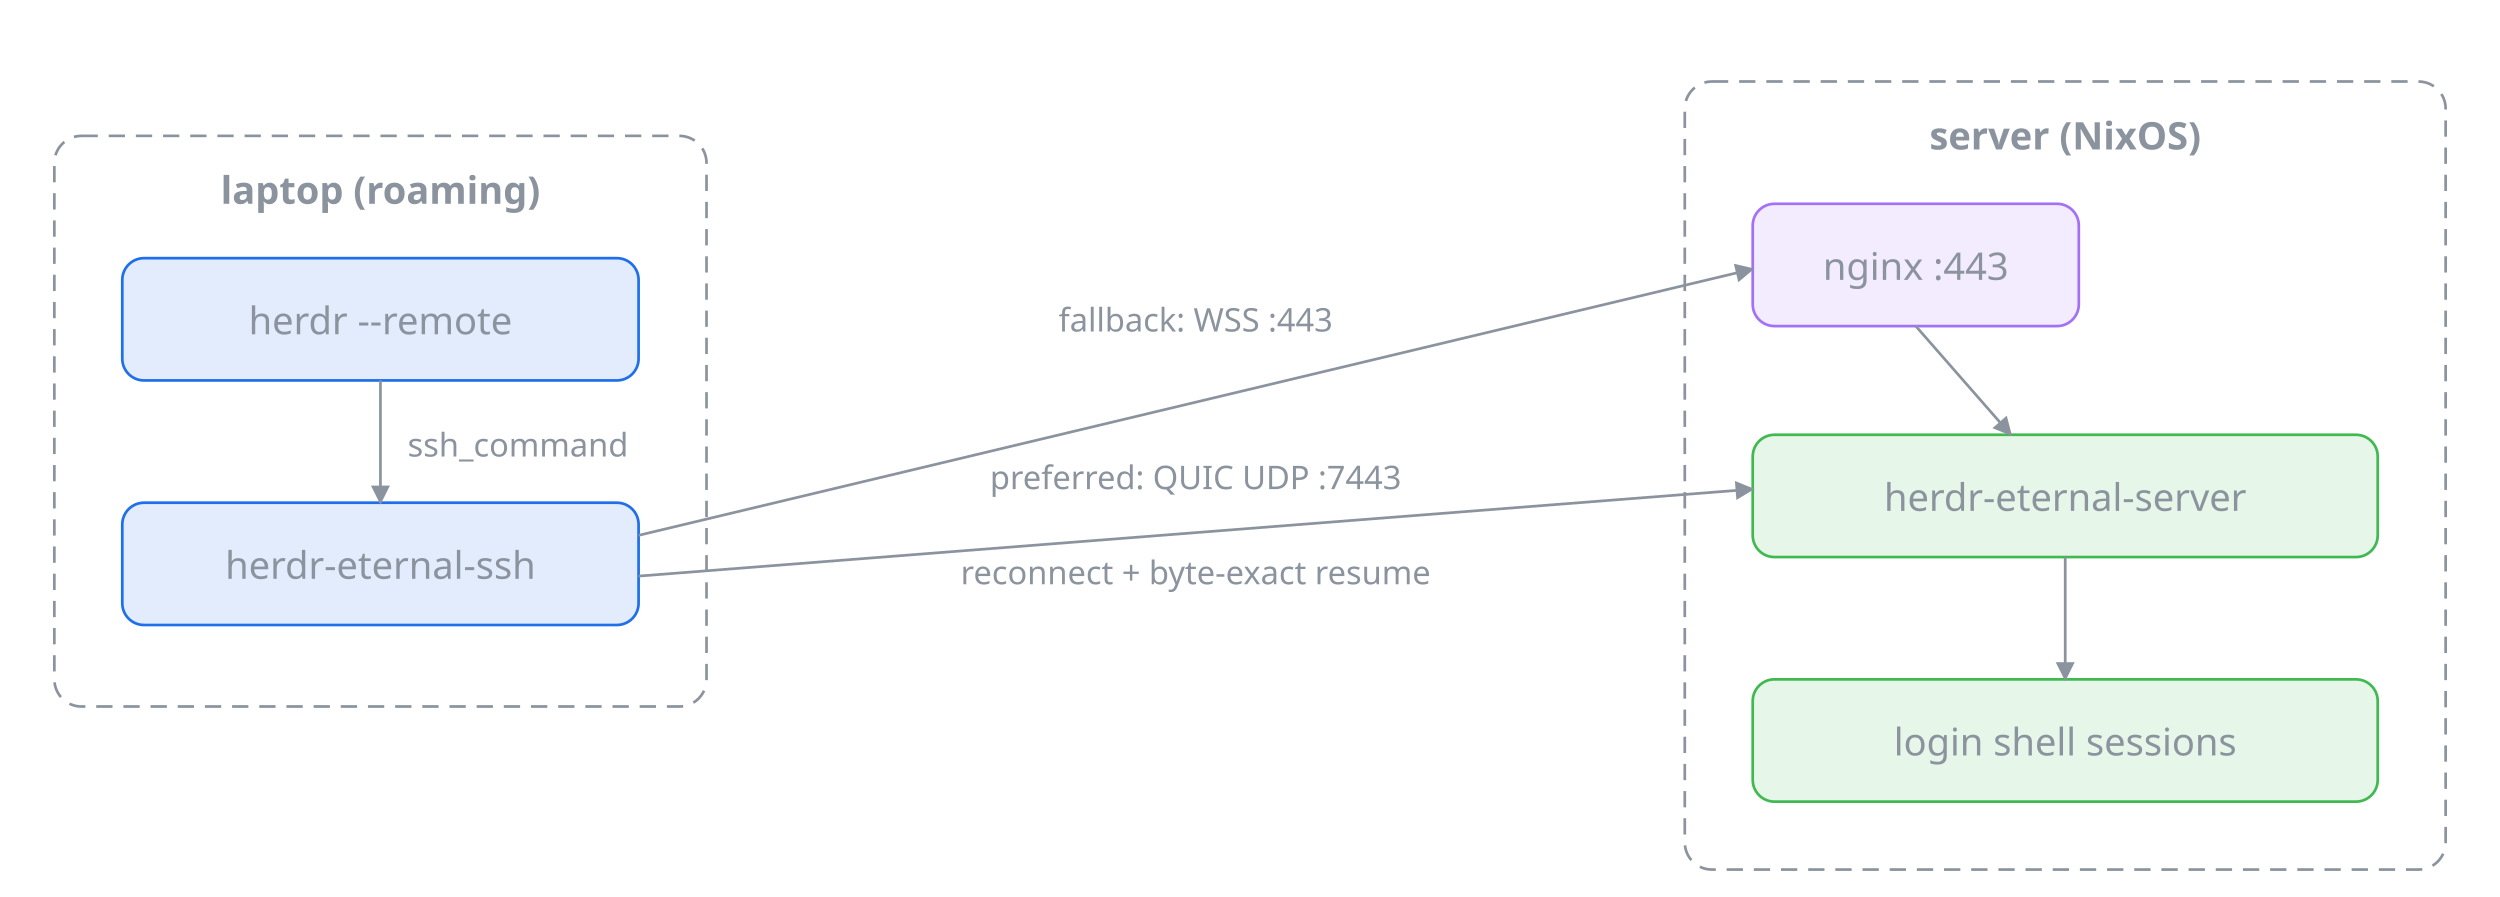
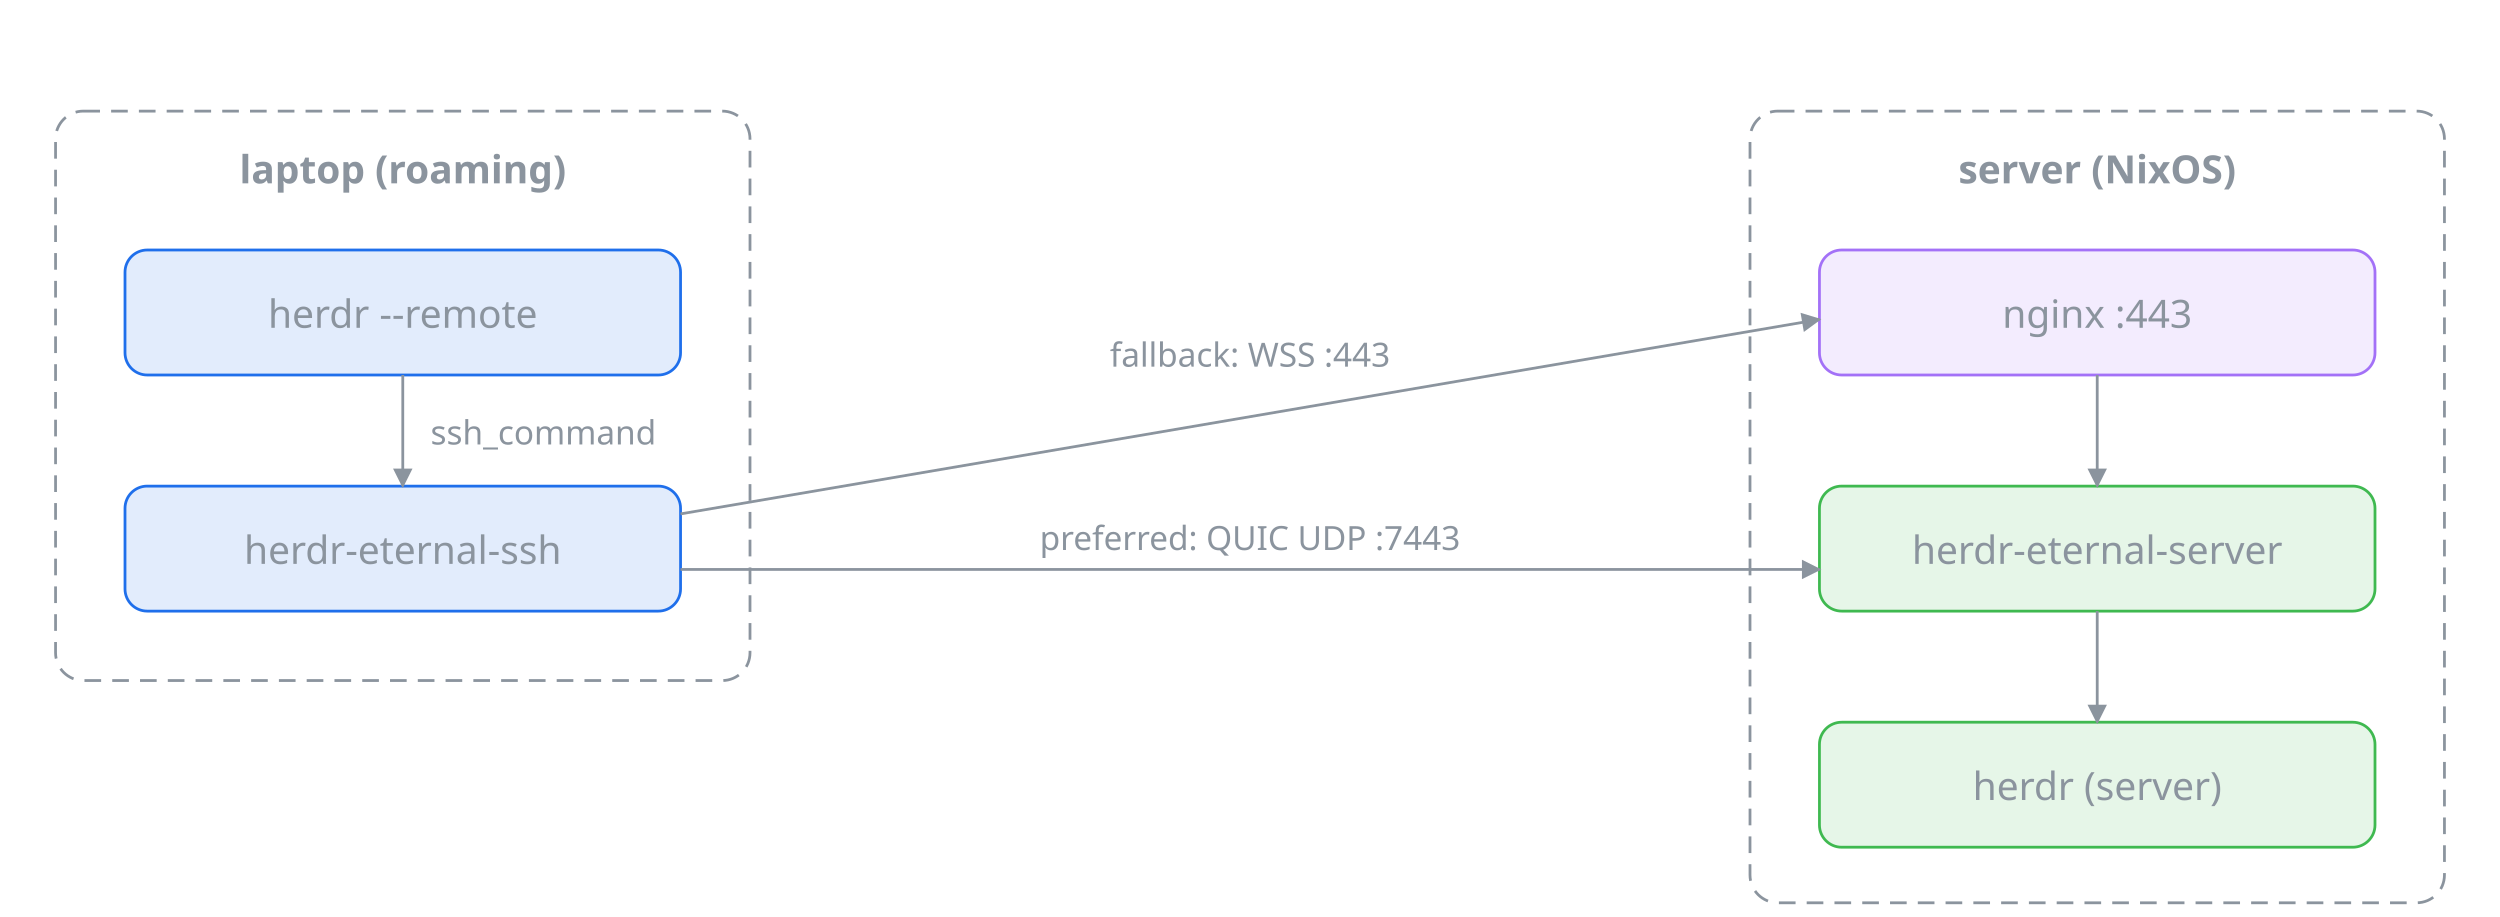
- <svg xmlns="http://www.w3.org/2000/svg" viewBox="0 0 920 330" font-family="ui-sans-serif, system-ui, sans-serif" font-size="14">
+ <svg xmlns="http://www.w3.org/2000/svg" viewBox="0 0 900 330" font-family="ui-sans-serif, system-ui, sans-serif" font-size="14">
  <defs>
    <marker id="arrow" viewBox="0 0 10 10" refX="9" refY="5" markerWidth="7" markerHeight="7" orient="auto-start-reverse">
      <path d="M 0 0 L 10 5 L 0 10 z" fill="#8b949e" />
    </marker>
  </defs>
-   <rect x="20" y="50" width="240" height="210" rx="10" fill="none" stroke="#8b949e" stroke-dasharray="6 4" />
-   <text x="140" y="75" text-anchor="middle" fill="#8b949e" font-weight="bold">laptop (roaming)</text>
-   <rect x="45" y="95" width="190" height="45" rx="8" fill="#1f6feb" fill-opacity="0.13" stroke="#1f6feb" />
-   <text x="140" y="123" text-anchor="middle" fill="#8b949e">herdr --remote</text>
-   <rect x="45" y="185" width="190" height="45" rx="8" fill="#1f6feb" fill-opacity="0.13" stroke="#1f6feb" />
-   <text x="140" y="213" text-anchor="middle" fill="#8b949e">herdr-eternal-ssh</text>
-   <line x1="140" y1="140" x2="140" y2="185" stroke="#8b949e" marker-end="url(#arrow)" />
-   <text x="150" y="168" fill="#8b949e" font-size="12">ssh_command</text>
-   <rect x="620" y="30" width="280" height="290" rx="10" fill="none" stroke="#8b949e" stroke-dasharray="6 4" />
-   <text x="760" y="55" text-anchor="middle" fill="#8b949e" font-weight="bold">server (NixOS)</text>
-   <rect x="645" y="75" width="120" height="45" rx="8" fill="#a371f7" fill-opacity="0.13" stroke="#a371f7" />
-   <text x="705" y="103" text-anchor="middle" fill="#8b949e">nginx :443</text>
-   <rect x="645" y="160" width="230" height="45" rx="8" fill="#3fb950" fill-opacity="0.13" stroke="#3fb950" />
-   <text x="760" y="188" text-anchor="middle" fill="#8b949e">herdr-eternal-server</text>
-   <rect x="645" y="250" width="230" height="45" rx="8" fill="#3fb950" fill-opacity="0.13" stroke="#3fb950" />
-   <text x="760" y="278" text-anchor="middle" fill="#8b949e">login shell sessions</text>
-   <line x1="705" y1="120" x2="740" y2="160" stroke="#8b949e" marker-end="url(#arrow)" />
-   <line x1="760" y1="205" x2="760" y2="250" stroke="#8b949e" marker-end="url(#arrow)" />
-   <line x1="235" y1="197" x2="645" y2="99" stroke="#8b949e" marker-end="url(#arrow)" />
-   <text x="440" y="122" text-anchor="middle" fill="#8b949e" font-size="12">fallback: WSS :443</text>
-   <line x1="235" y1="212" x2="645" y2="180" stroke="#8b949e" marker-end="url(#arrow)" />
-   <text x="440" y="180" text-anchor="middle" fill="#8b949e" font-size="12">preferred: QUIC UDP :7443</text>
-   <text x="440" y="215" text-anchor="middle" fill="#8b949e" font-size="12">reconnect + byte-exact resume</text>
+   <rect x="20" y="40" width="250" height="205" rx="10" fill="none" stroke="#8b949e" stroke-dasharray="6 4" />
+   <text x="145" y="66" text-anchor="middle" fill="#8b949e" font-weight="bold">laptop (roaming)</text>
+   <rect x="45" y="90" width="200" height="45" rx="8" fill="#1f6feb" fill-opacity="0.13" stroke="#1f6feb" />
+   <text x="145" y="118" text-anchor="middle" fill="#8b949e">herdr --remote</text>
+   <rect x="45" y="175" width="200" height="45" rx="8" fill="#1f6feb" fill-opacity="0.13" stroke="#1f6feb" />
+   <text x="145" y="203" text-anchor="middle" fill="#8b949e">herdr-eternal-ssh</text>
+   <line x1="145" y1="135" x2="145" y2="175" stroke="#8b949e" marker-end="url(#arrow)" />
+   <text x="155" y="160" fill="#8b949e" font-size="12">ssh_command</text>
+   <rect x="630" y="40" width="250" height="285" rx="10" fill="none" stroke="#8b949e" stroke-dasharray="6 4" />
+   <text x="755" y="66" text-anchor="middle" fill="#8b949e" font-weight="bold">server (NixOS)</text>
+   <rect x="655" y="90" width="200" height="45" rx="8" fill="#a371f7" fill-opacity="0.13" stroke="#a371f7" />
+   <text x="755" y="118" text-anchor="middle" fill="#8b949e">nginx :443</text>
+   <rect x="655" y="175" width="200" height="45" rx="8" fill="#3fb950" fill-opacity="0.13" stroke="#3fb950" />
+   <text x="755" y="203" text-anchor="middle" fill="#8b949e">herdr-eternal-server</text>
+   <rect x="655" y="260" width="200" height="45" rx="8" fill="#3fb950" fill-opacity="0.13" stroke="#3fb950" />
+   <text x="755" y="288" text-anchor="middle" fill="#8b949e">herdr (server)</text>
+   <line x1="755" y1="135" x2="755" y2="175" stroke="#8b949e" marker-end="url(#arrow)" />
+   <line x1="755" y1="220" x2="755" y2="260" stroke="#8b949e" marker-end="url(#arrow)" />
+   <line x1="245" y1="185" x2="655" y2="115" stroke="#8b949e" marker-end="url(#arrow)" />
+   <text x="450" y="132" text-anchor="middle" fill="#8b949e" font-size="12">fallback: WSS :443</text>
+   <line x1="245" y1="205" x2="655" y2="205" stroke="#8b949e" marker-end="url(#arrow)" />
+   <text x="450" y="198" text-anchor="middle" fill="#8b949e" font-size="12">preferred: QUIC UDP :7443</text>
</svg>
